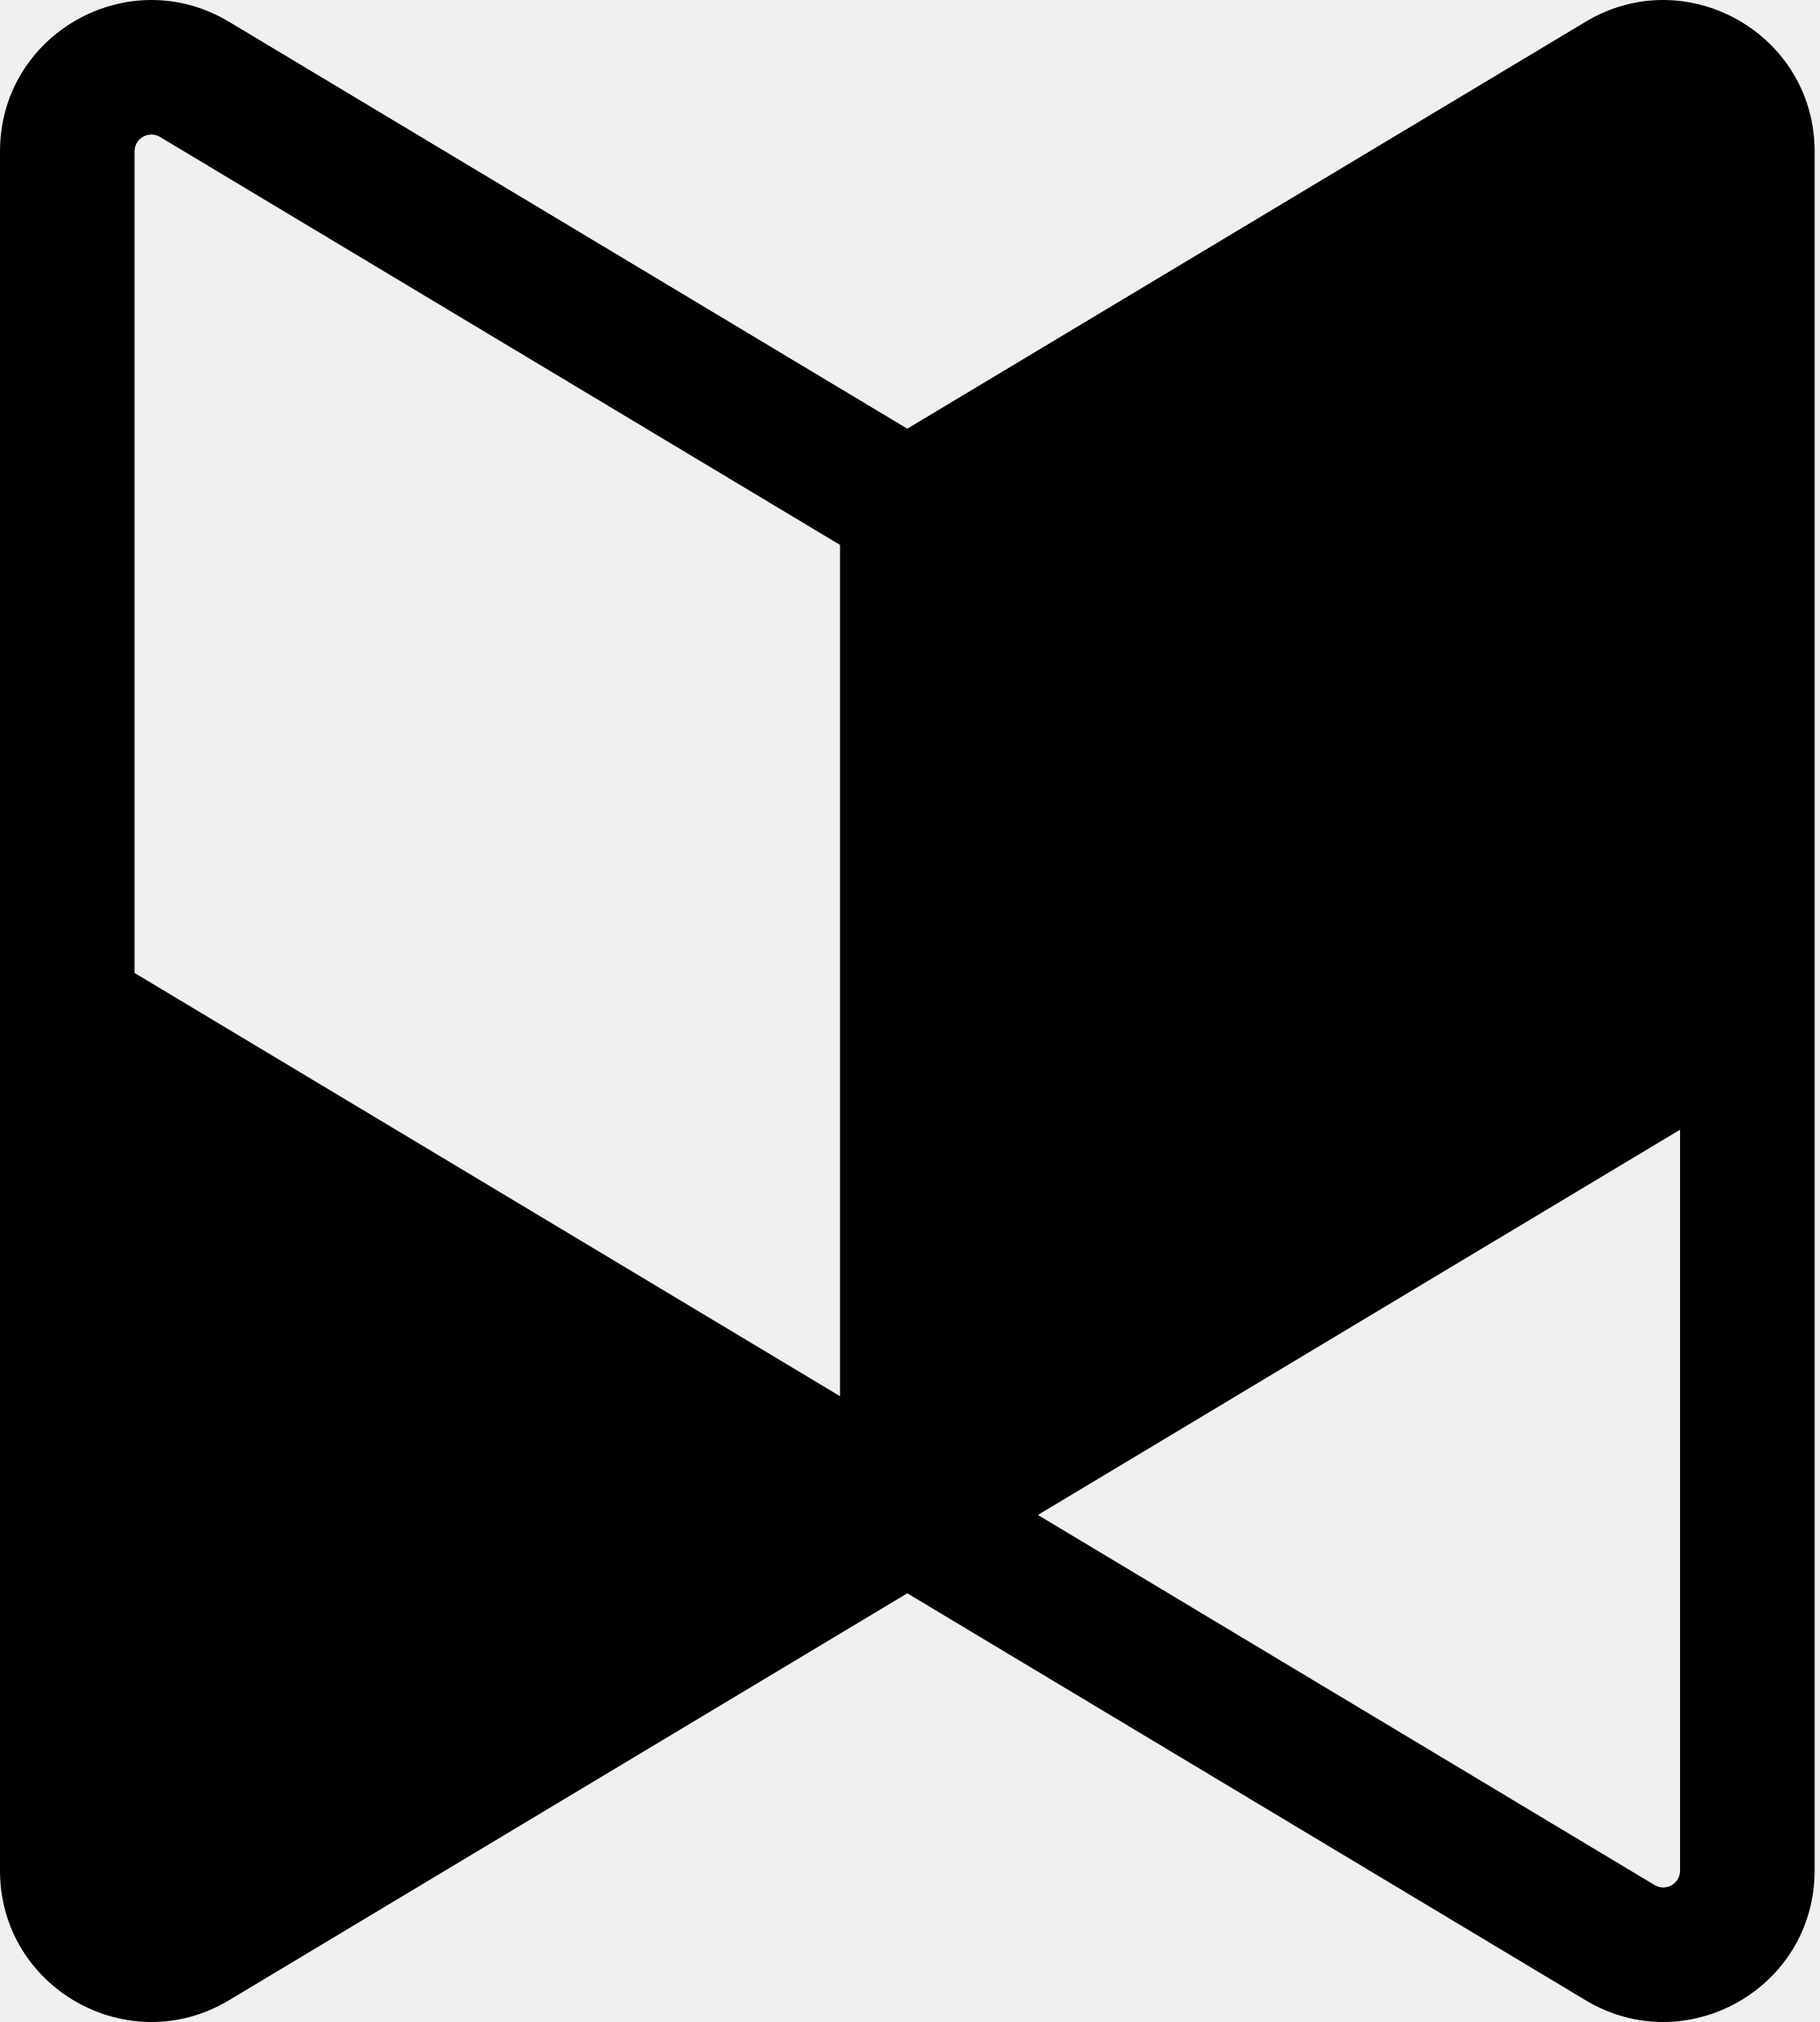
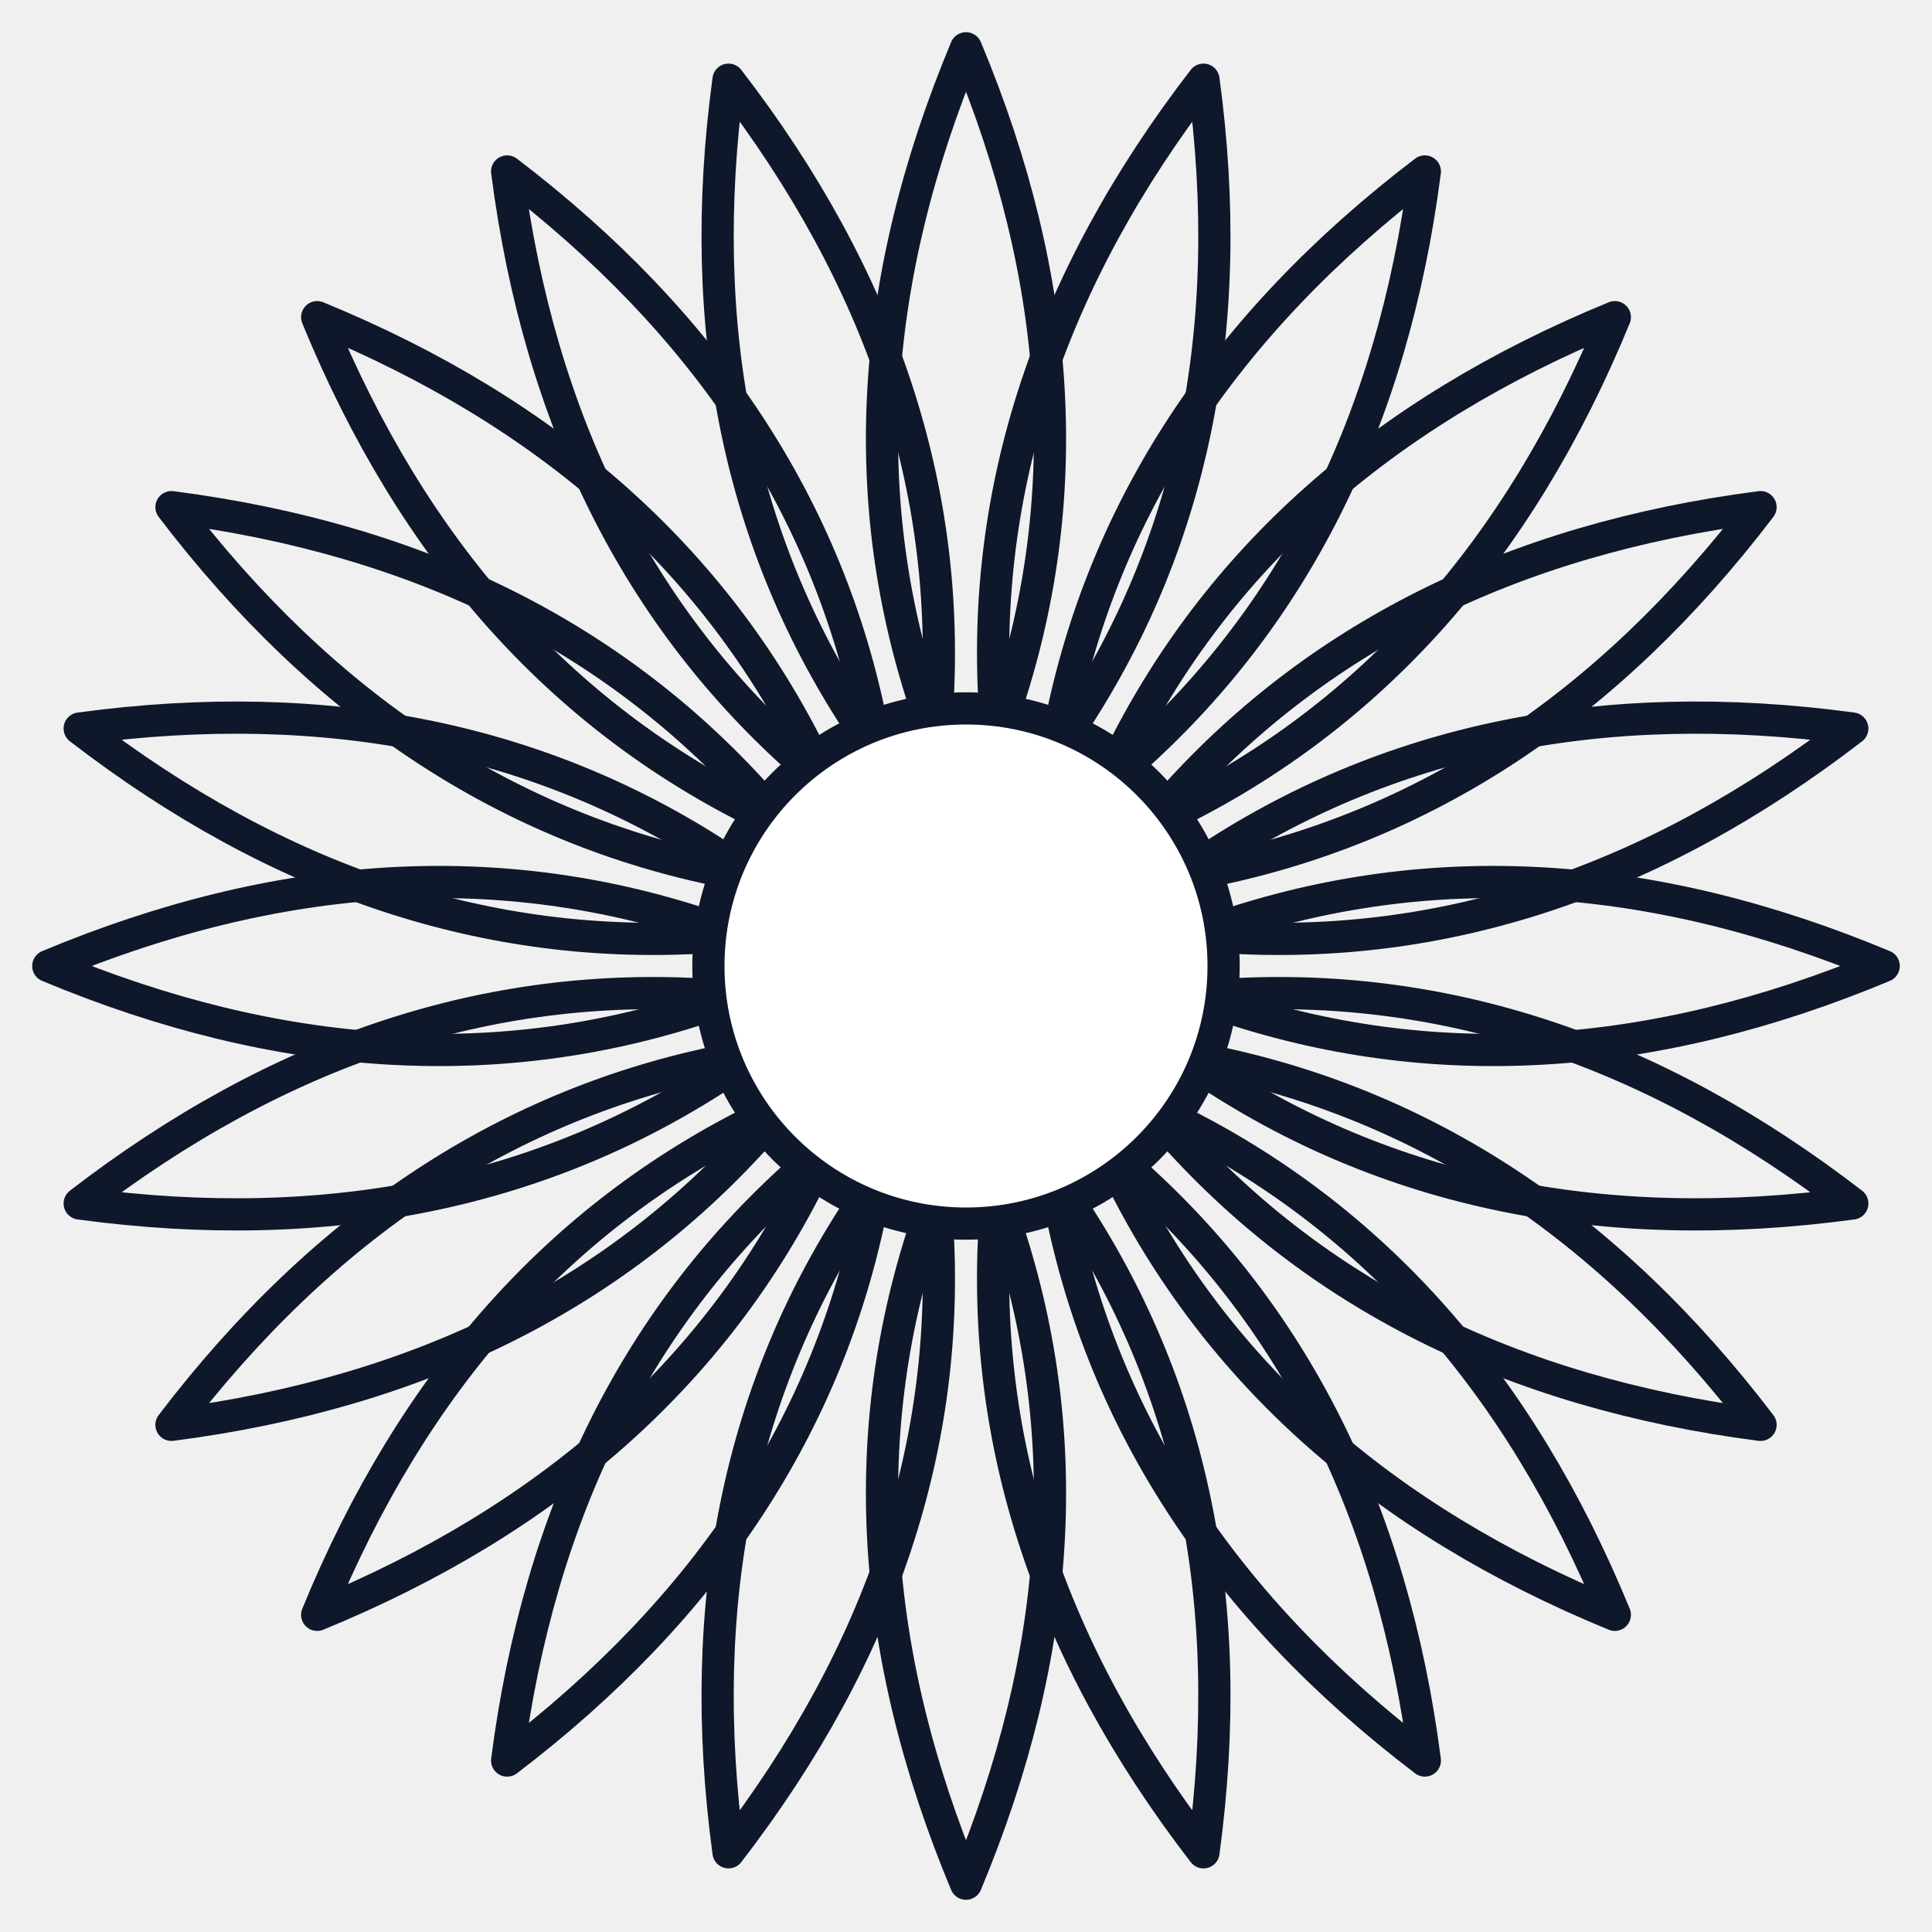
- <svg xmlns="http://www.w3.org/2000/svg" width="162" height="180" viewBox="0 0 162 180" fill="none">
-   <path d="M141.133 1.938C150.102 -3.442 161.517 3.017 161.521 13.475V166.526C161.517 176.984 150.102 183.442 141.133 178.063L80.759 141.837L20.387 178.063C11.418 183.442 0.003 176.984 0 166.526V13.475C0.003 3.017 11.418 -3.441 20.387 1.938L80.76 38.161L141.133 1.938ZM121.275 117.524L92.385 134.864L147.281 167.811C148.277 168.408 149.542 167.685 149.545 166.526V100.567L121.275 117.524ZM14.239 12.19C13.244 11.592 11.979 12.315 11.976 13.475V86.612L74.772 124.29V48.51L14.239 12.19Z" fill="black" />
+ <svg xmlns="http://www.w3.org/2000/svg" viewBox="80 80 240 240" width="240" height="240">
+   <g fill="none" stroke="#0f172a" stroke-width="4" stroke-linecap="round" stroke-linejoin="round">
+     <path d="M 231.6 195.2 Q 270.7 181.9 314 200 Q 270.7 218.1 231.6 204.8" />
+     <path d="M 231.8 203.6 Q 273 200.9 310.1 229.5 Q 263.6 235.8 229.3 212.8" />
+     <path d="M 229.8 211.7 Q 270.3 219.7 298.7 257 Q 252.2 251 225 220" />
+     <path d="M 225.8 219 Q 262.8 237.2 280.6 280.6 Q 237.2 262.8 219 225.8" />
+     <path d="M 220 225 Q 251 252.2 257 298.7 Q 219.7 270.3 211.7 229.8" />
+     <path d="M 212.8 229.3 Q 235.8 263.6 229.5 310.1 Q 200.9 273 203.6 231.8" />
+     <path d="M 204.8 231.6 Q 218.1 270.7 200 314 Q 181.9 270.7 195.2 231.6" />
+     <path d="M 196.4 231.8 Q 199.1 273 170.5 310.1 Q 164.2 263.6 187.2 229.3" />
+     <path d="M 188.3 229.8 Q 180.3 270.3 143 298.7 Q 149 252.2 180 225" />
+     <path d="M 181 225.8 Q 162.8 262.8 119.4 280.6 Q 137.2 237.2 174.2 219" />
+     <path d="M 175 220 Q 147.8 251 101.3 257 Q 129.7 219.7 170.2 211.7" />
+     <path d="M 170.7 212.8 Q 136.4 235.8 89.9 229.5 Q 127 200.9 168.2 203.6" />
+     <path d="M 168.4 204.8 Q 129.3 218.1 86 200 Q 129.3 181.9 168.4 195.2" />
+     <path d="M 168.2 196.4 Q 127 199.1 89.9 170.5 Q 136.4 164.2 170.7 187.2" />
+     <path d="M 170.2 188.3 Q 129.7 180.3 101.3 143 Q 147.8 149 175 180" />
+     <path d="M 174.2 181 Q 137.2 162.8 119.4 119.4 Q 162.8 137.2 181 174.2" />
+     <path d="M 180 175 Q 149 147.8 143 101.3 Q 180.3 129.7 188.3 170.2" />
+     <path d="M 187.2 170.7 Q 164.2 136.4 170.5 89.9 Q 199.1 127 196.4 168.2" />
+     <path d="M 195.2 168.4 Q 181.9 129.3 200 86 Q 218.1 129.3 204.8 168.4" />
+     <path d="M 203.6 168.2 Q 200.9 127 229.5 89.9 Q 235.8 136.4 212.8 170.7" />
+     <path d="M 211.7 170.2 Q 219.7 129.7 257 101.3 Q 251 147.8 220 175" />
+     <path d="M 219 174.2 Q 237.2 137.2 280.6 119.4 Q 262.8 162.8 225.8 181" />
+     <path d="M 225 180 Q 252.2 149 298.7 143 Q 270.3 180.3 229.8 188.3" />
+     <path d="M 229.3 187.2 Q 263.6 164.2 310.1 170.5 Q 273 199.1 231.8 196.4" />
+   </g>
+   <circle cx="200" cy="200" r="32" fill="#fff" stroke="#0f172a" stroke-width="4" />
</svg>
